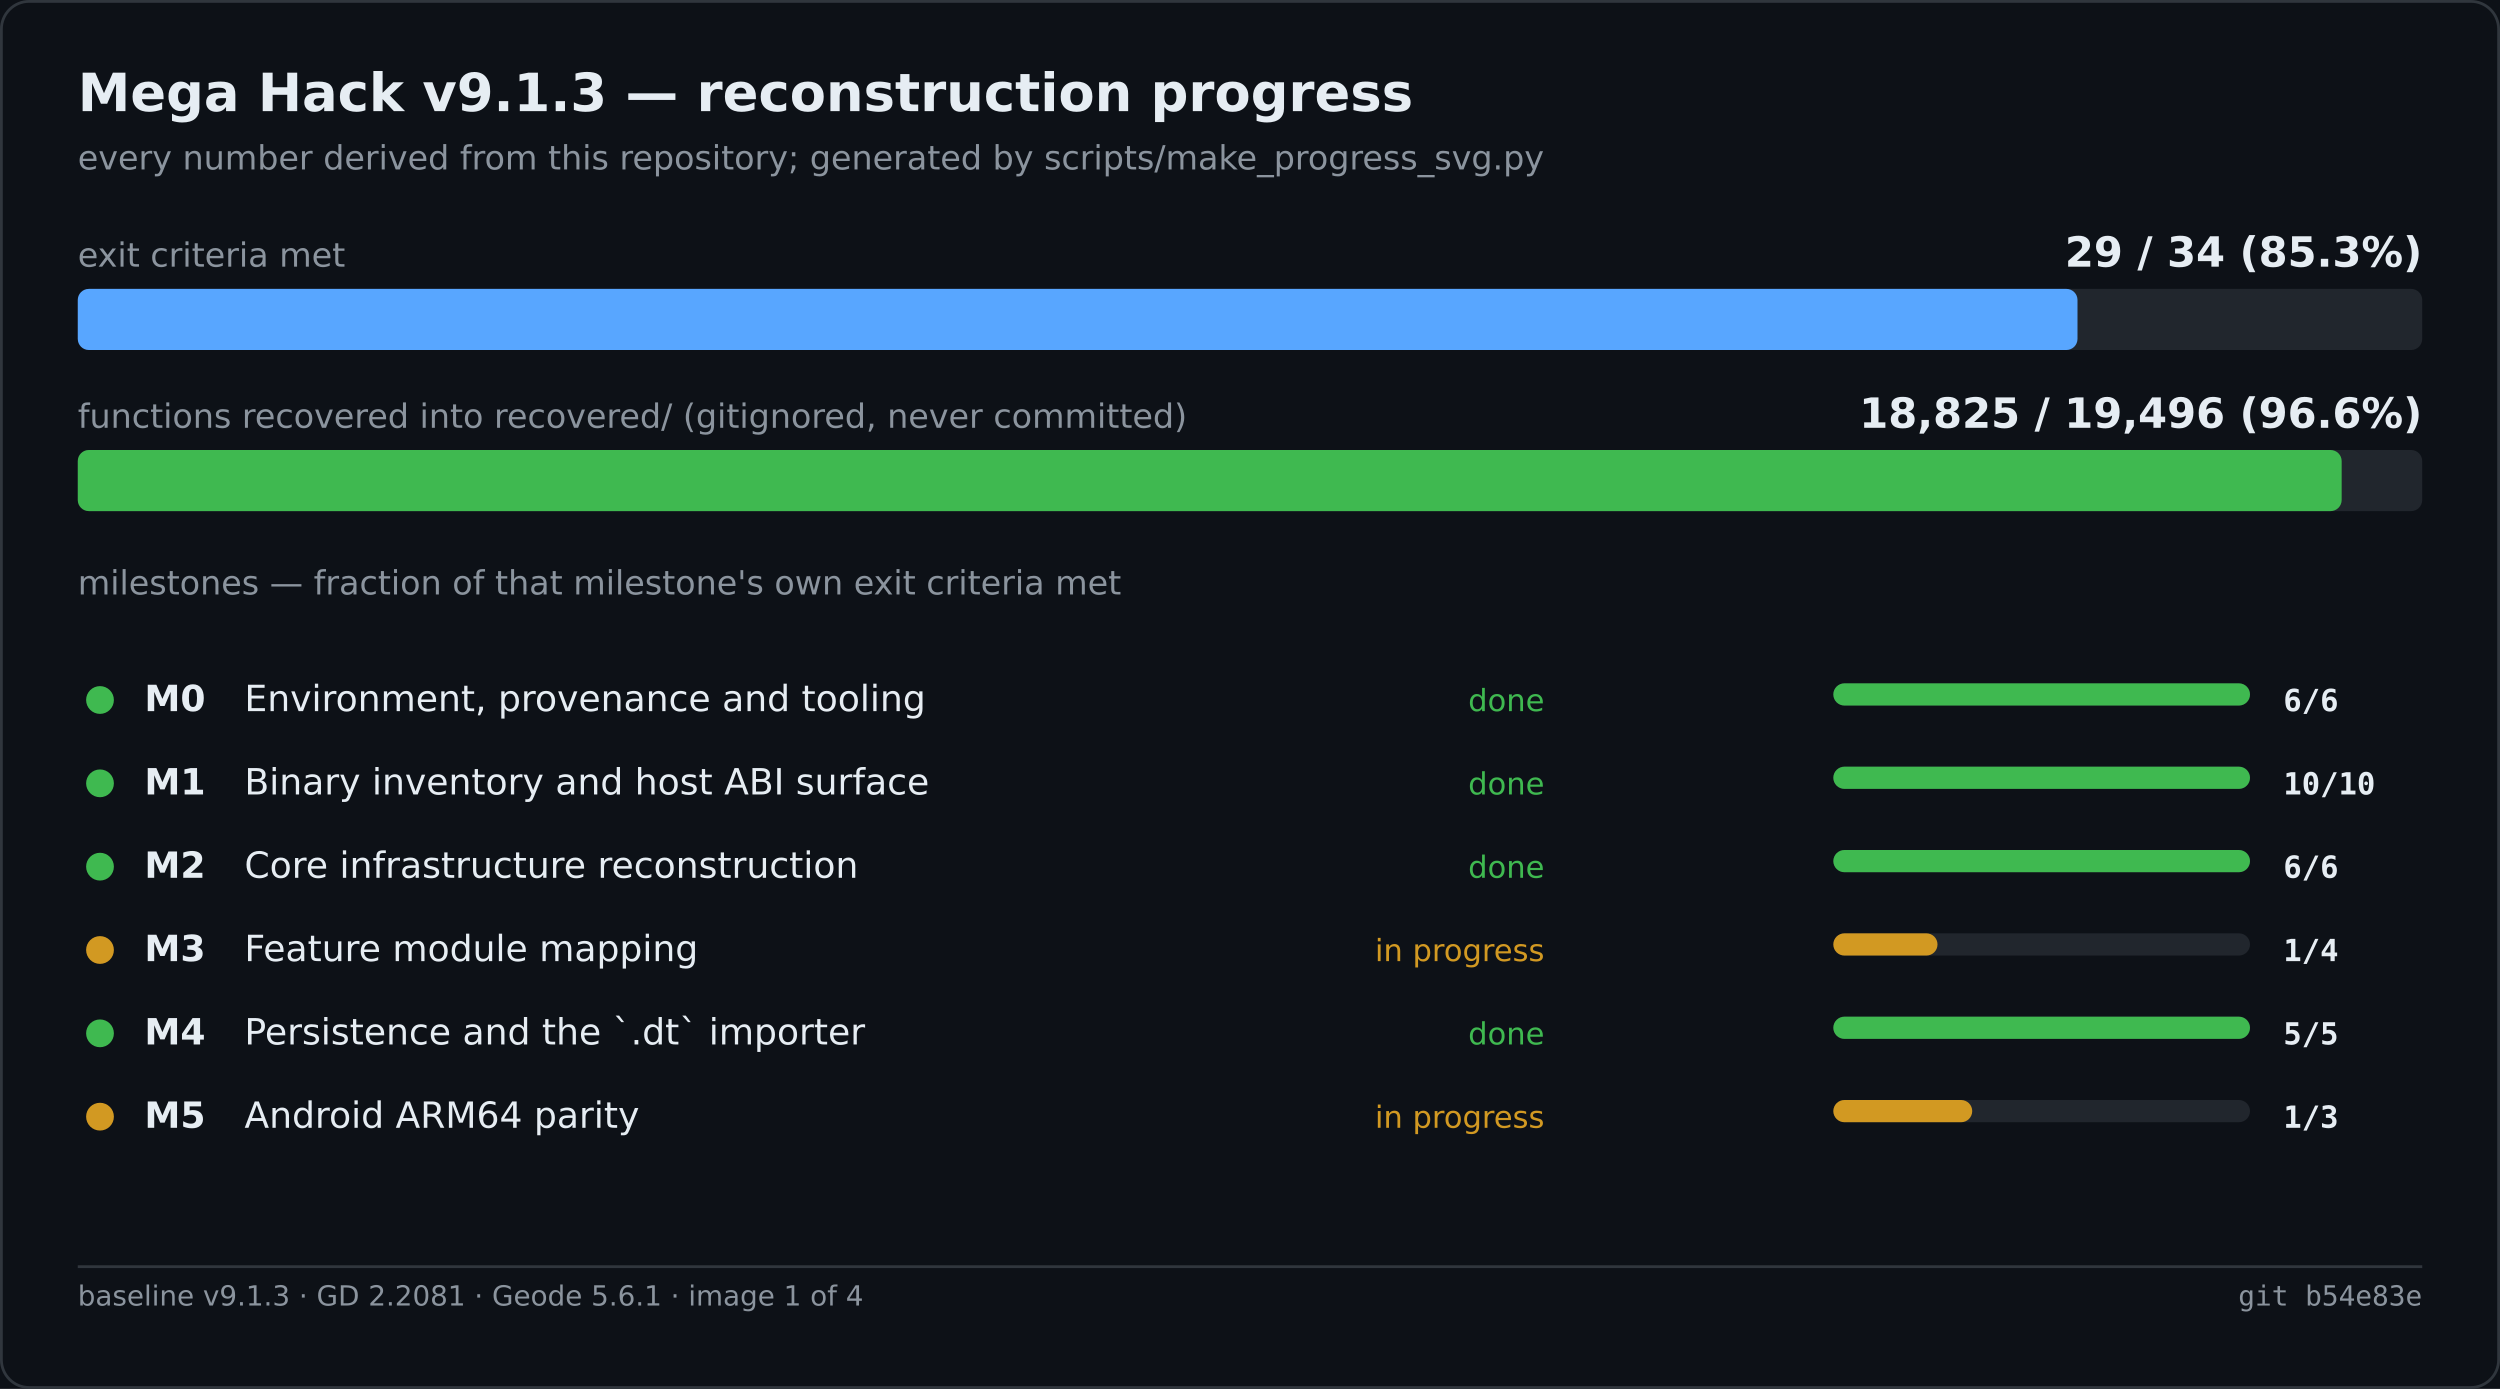
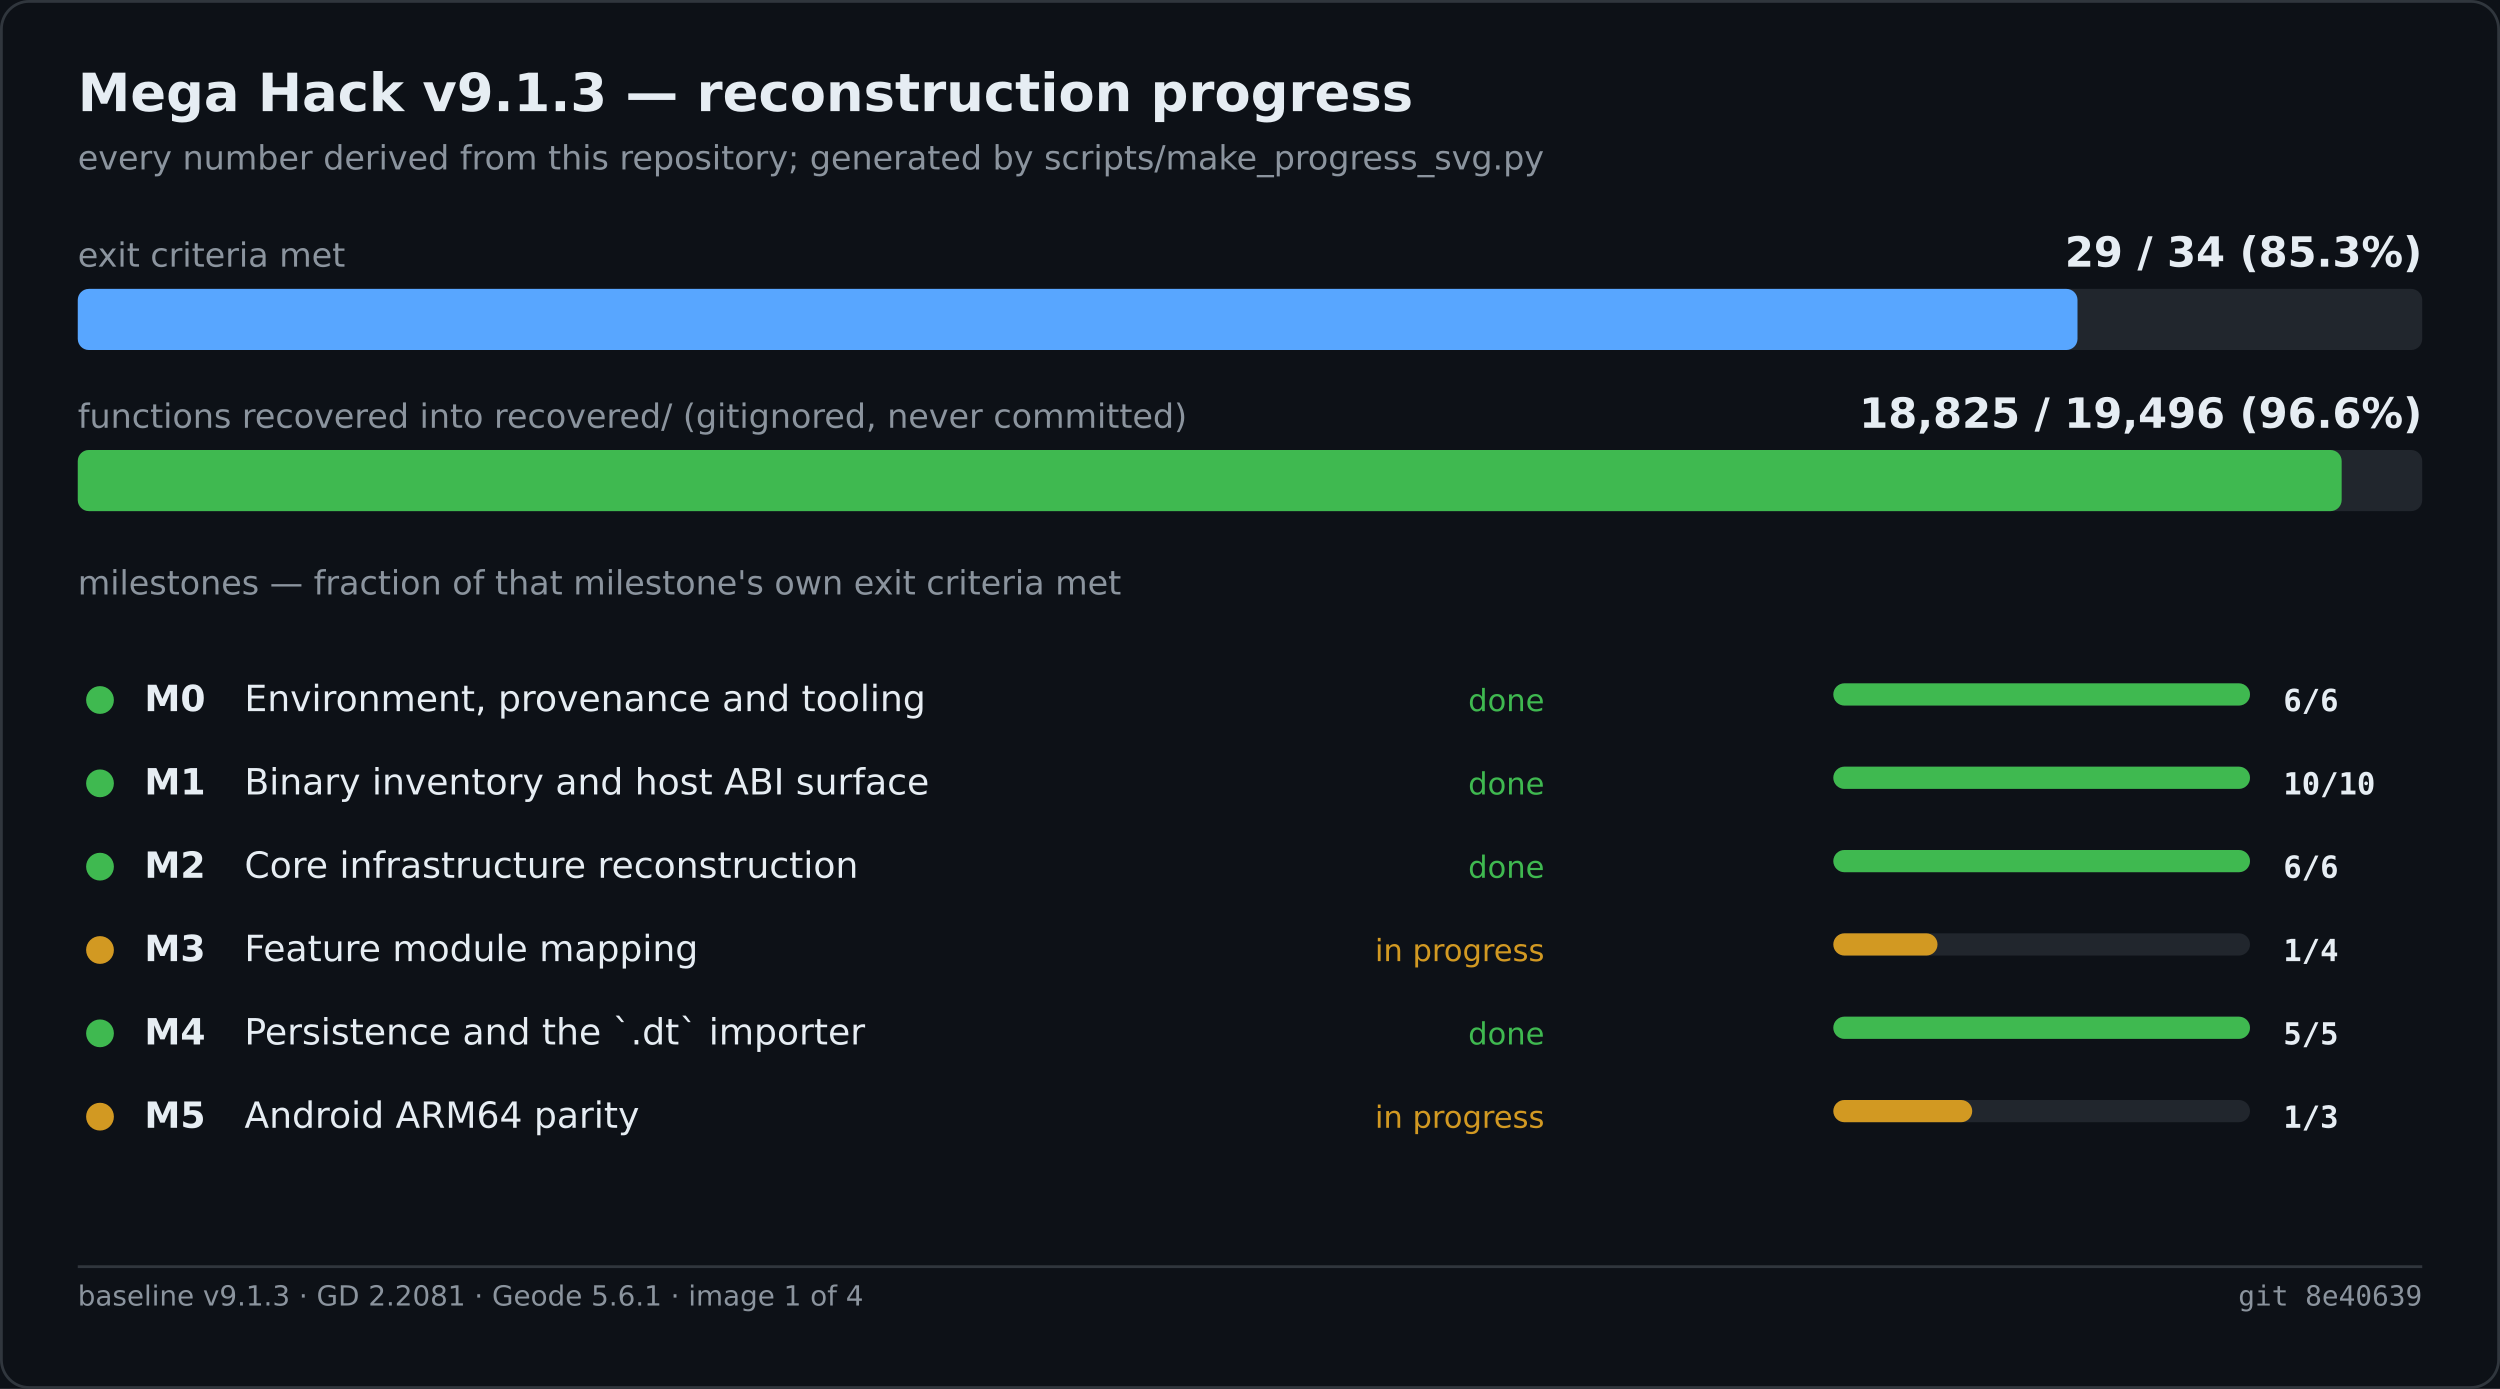
<svg xmlns="http://www.w3.org/2000/svg" width="900" height="500" viewBox="0 0 900 500" role="img" aria-label="Mega Hack v9.1.3 — reconstruction progress">
  <rect width="900" height="500" fill="#0d1117" />
  <rect x="0.5" y="0.5" width="899" height="499" fill="none" stroke="#30363d" rx="10" />
  <text x="28" y="40" font-family="Segoe UI,DejaVu Sans,Helvetica,sans-serif" font-size="19" font-weight="600" fill="#e6edf3">Mega Hack v9.1.3 — reconstruction progress</text>
  <text x="28" y="61" font-family="Segoe UI,DejaVu Sans,Helvetica,sans-serif" font-size="12" fill="#8b949e">every number derived from this repository; generated by scripts/make_progress_svg.py</text>
  <text x="28.0" y="96.0" font-family="Segoe UI,DejaVu Sans,Helvetica,sans-serif" font-size="12" fill="#8b949e">exit criteria met</text>
  <text x="872.0" y="96.0" font-family="Segoe UI,DejaVu Sans,Helvetica,sans-serif" font-size="15" fill="#e6edf3" font-weight="600" text-anchor="end">29 / 34   (85.3%)</text>
  <rect x="28.0" y="104.0" width="844.0" height="22.0" fill="#21262d" rx="4" />
  <rect x="28.0" y="104.0" width="719.9" height="22.0" fill="#58a6ff" rx="4" />
  <text x="28.0" y="154.0" font-family="Segoe UI,DejaVu Sans,Helvetica,sans-serif" font-size="12" fill="#8b949e">functions recovered into recovered/ (gitignored, never committed)</text>
  <text x="872.0" y="154.0" font-family="Segoe UI,DejaVu Sans,Helvetica,sans-serif" font-size="15" fill="#e6edf3" font-weight="600" text-anchor="end">18,825 / 19,496   (96.6%)</text>
  <rect x="28.0" y="162.0" width="844.0" height="22.0" fill="#21262d" rx="4" />
  <rect x="28.0" y="162.0" width="815.0" height="22.0" fill="#3fb950" rx="4" />
  <text x="28.0" y="214.0" font-family="Segoe UI,DejaVu Sans,Helvetica,sans-serif" font-size="12" fill="#8b949e">milestones — fraction of that milestone's own exit criteria met</text>
  <circle cx="36.0" cy="252.0" r="5" fill="#3fb950" />
  <text x="52.0" y="256.0" font-family="Segoe UI,DejaVu Sans,Helvetica,sans-serif" font-size="13" fill="#e6edf3" font-weight="600">M0</text>
  <text x="88.0" y="256.0" font-family="Segoe UI,DejaVu Sans,Helvetica,sans-serif" font-size="13" fill="#e6edf3">Environment, provenance and tooling</text>
  <text x="556.0" y="256.0" font-family="Segoe UI,DejaVu Sans,Helvetica,sans-serif" font-size="11" fill="#3fb950" text-anchor="end">done</text>
  <rect x="660.0" y="246.0" width="150.0" height="8.0" fill="#21262d" rx="4" />
  <rect x="660.0" y="246.0" width="150.0" height="8.0" fill="#3fb950" rx="4" />
  <text x="822.0" y="256.0" font-family="Cascadia Mono,Consolas,DejaVu Sans Mono,monospace" font-size="11" fill="#e6edf3" font-weight="600">6/6</text>
  <circle cx="36.0" cy="282.0" r="5" fill="#3fb950" />
  <text x="52.0" y="286.0" font-family="Segoe UI,DejaVu Sans,Helvetica,sans-serif" font-size="13" fill="#e6edf3" font-weight="600">M1</text>
  <text x="88.0" y="286.0" font-family="Segoe UI,DejaVu Sans,Helvetica,sans-serif" font-size="13" fill="#e6edf3">Binary inventory and host ABI surface</text>
  <text x="556.0" y="286.0" font-family="Segoe UI,DejaVu Sans,Helvetica,sans-serif" font-size="11" fill="#3fb950" text-anchor="end">done</text>
  <rect x="660.0" y="276.0" width="150.0" height="8.0" fill="#21262d" rx="4" />
  <rect x="660.0" y="276.0" width="150.0" height="8.0" fill="#3fb950" rx="4" />
  <text x="822.0" y="286.0" font-family="Cascadia Mono,Consolas,DejaVu Sans Mono,monospace" font-size="11" fill="#e6edf3" font-weight="600">10/10</text>
  <circle cx="36.0" cy="312.0" r="5" fill="#3fb950" />
  <text x="52.0" y="316.0" font-family="Segoe UI,DejaVu Sans,Helvetica,sans-serif" font-size="13" fill="#e6edf3" font-weight="600">M2</text>
  <text x="88.0" y="316.0" font-family="Segoe UI,DejaVu Sans,Helvetica,sans-serif" font-size="13" fill="#e6edf3">Core infrastructure reconstruction</text>
  <text x="556.0" y="316.0" font-family="Segoe UI,DejaVu Sans,Helvetica,sans-serif" font-size="11" fill="#3fb950" text-anchor="end">done</text>
  <rect x="660.0" y="306.0" width="150.0" height="8.0" fill="#21262d" rx="4" />
  <rect x="660.0" y="306.0" width="150.0" height="8.0" fill="#3fb950" rx="4" />
  <text x="822.0" y="316.0" font-family="Cascadia Mono,Consolas,DejaVu Sans Mono,monospace" font-size="11" fill="#e6edf3" font-weight="600">6/6</text>
  <circle cx="36.0" cy="342.0" r="5" fill="#d29922" />
  <text x="52.0" y="346.0" font-family="Segoe UI,DejaVu Sans,Helvetica,sans-serif" font-size="13" fill="#e6edf3" font-weight="600">M3</text>
  <text x="88.0" y="346.0" font-family="Segoe UI,DejaVu Sans,Helvetica,sans-serif" font-size="13" fill="#e6edf3">Feature module mapping</text>
  <text x="556.0" y="346.0" font-family="Segoe UI,DejaVu Sans,Helvetica,sans-serif" font-size="11" fill="#d29922" text-anchor="end">in progress</text>
  <rect x="660.0" y="336.0" width="150.0" height="8.0" fill="#21262d" rx="4" />
  <rect x="660.0" y="336.0" width="37.5" height="8.0" fill="#d29922" rx="4" />
  <text x="822.0" y="346.0" font-family="Cascadia Mono,Consolas,DejaVu Sans Mono,monospace" font-size="11" fill="#e6edf3" font-weight="600">1/4</text>
  <circle cx="36.0" cy="372.0" r="5" fill="#3fb950" />
  <text x="52.0" y="376.0" font-family="Segoe UI,DejaVu Sans,Helvetica,sans-serif" font-size="13" fill="#e6edf3" font-weight="600">M4</text>
  <text x="88.0" y="376.0" font-family="Segoe UI,DejaVu Sans,Helvetica,sans-serif" font-size="13" fill="#e6edf3">Persistence and the `.dt` importer</text>
  <text x="556.0" y="376.0" font-family="Segoe UI,DejaVu Sans,Helvetica,sans-serif" font-size="11" fill="#3fb950" text-anchor="end">done</text>
  <rect x="660.0" y="366.0" width="150.0" height="8.0" fill="#21262d" rx="4" />
  <rect x="660.0" y="366.0" width="150.0" height="8.0" fill="#3fb950" rx="4" />
  <text x="822.0" y="376.0" font-family="Cascadia Mono,Consolas,DejaVu Sans Mono,monospace" font-size="11" fill="#e6edf3" font-weight="600">5/5</text>
  <circle cx="36.0" cy="402.0" r="5" fill="#d29922" />
  <text x="52.0" y="406.0" font-family="Segoe UI,DejaVu Sans,Helvetica,sans-serif" font-size="13" fill="#e6edf3" font-weight="600">M5</text>
  <text x="88.0" y="406.0" font-family="Segoe UI,DejaVu Sans,Helvetica,sans-serif" font-size="13" fill="#e6edf3">Android ARM64 parity</text>
  <text x="556.0" y="406.0" font-family="Segoe UI,DejaVu Sans,Helvetica,sans-serif" font-size="11" fill="#d29922" text-anchor="end">in progress</text>
  <rect x="660.0" y="396.0" width="150.0" height="8.0" fill="#21262d" rx="4" />
  <rect x="660.0" y="396.0" width="50.0" height="8.0" fill="#d29922" rx="4" />
  <text x="822.0" y="406.0" font-family="Cascadia Mono,Consolas,DejaVu Sans Mono,monospace" font-size="11" fill="#e6edf3" font-weight="600">1/3</text>
  <line x1="28.0" y1="456.0" x2="872.0" y2="456.0" stroke="#30363d" stroke-width="1" />
  <text x="28.0" y="470.0" font-family="Segoe UI,DejaVu Sans,Helvetica,sans-serif" font-size="10" fill="#8b949e">baseline v9.1.3 · GD 2.2081 · Geode 5.6.1 · image 1 of 4</text>
-   <text x="872.0" y="470.0" font-family="Cascadia Mono,Consolas,DejaVu Sans Mono,monospace" font-size="10" fill="#8b949e" text-anchor="end">git b54e83e</text>
+   <text x="872.0" y="470.0" font-family="Cascadia Mono,Consolas,DejaVu Sans Mono,monospace" font-size="10" fill="#8b949e" text-anchor="end">git 8e40639</text>
</svg>
